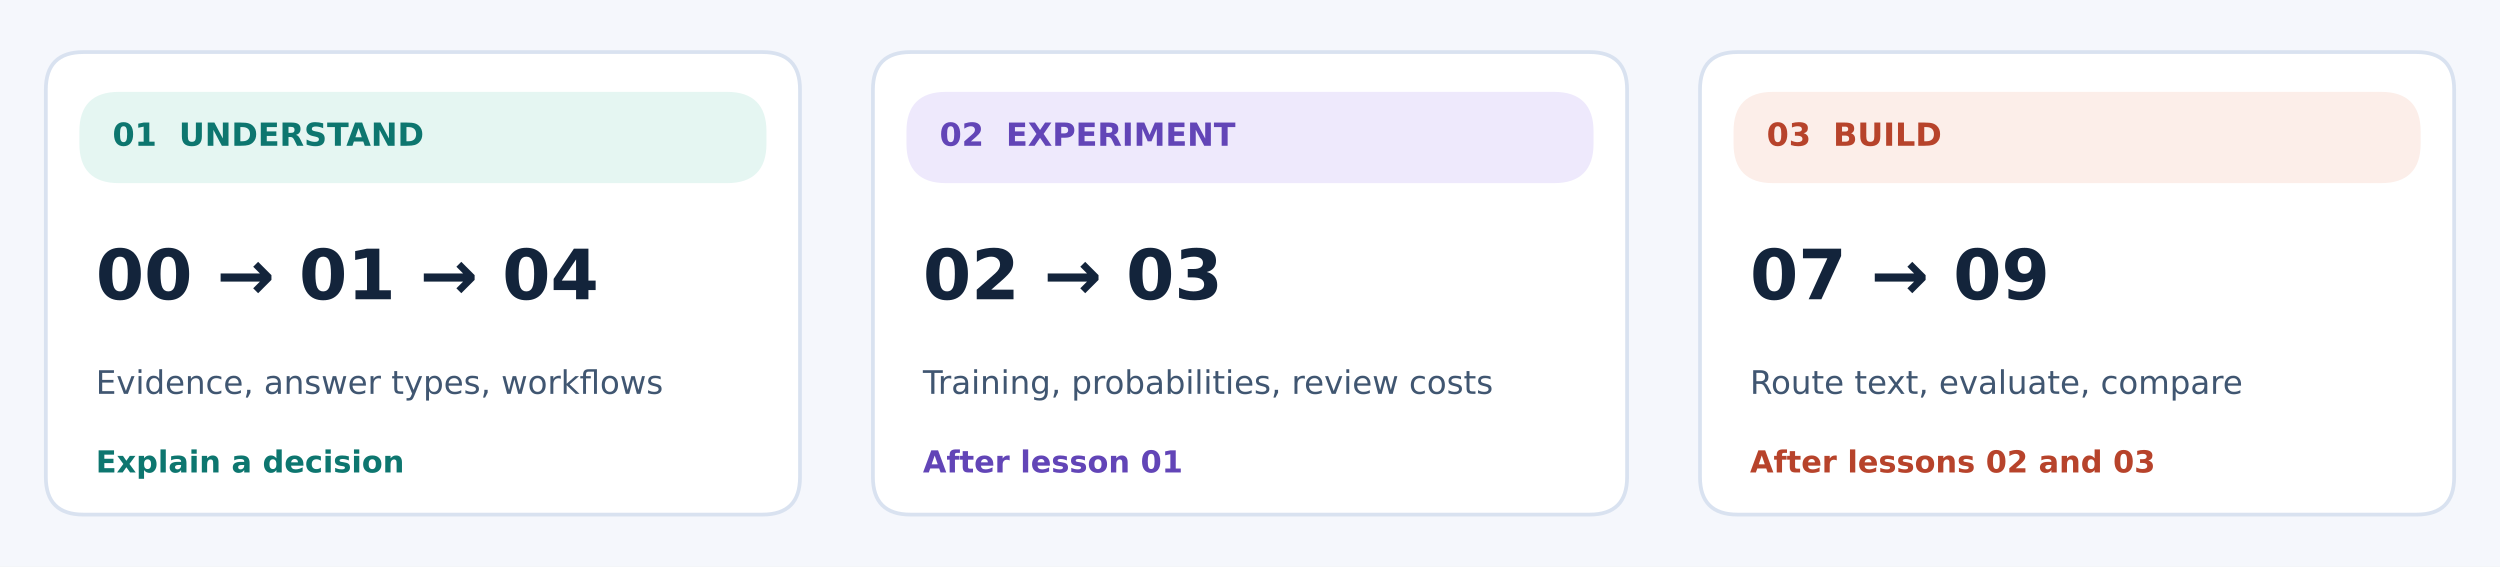
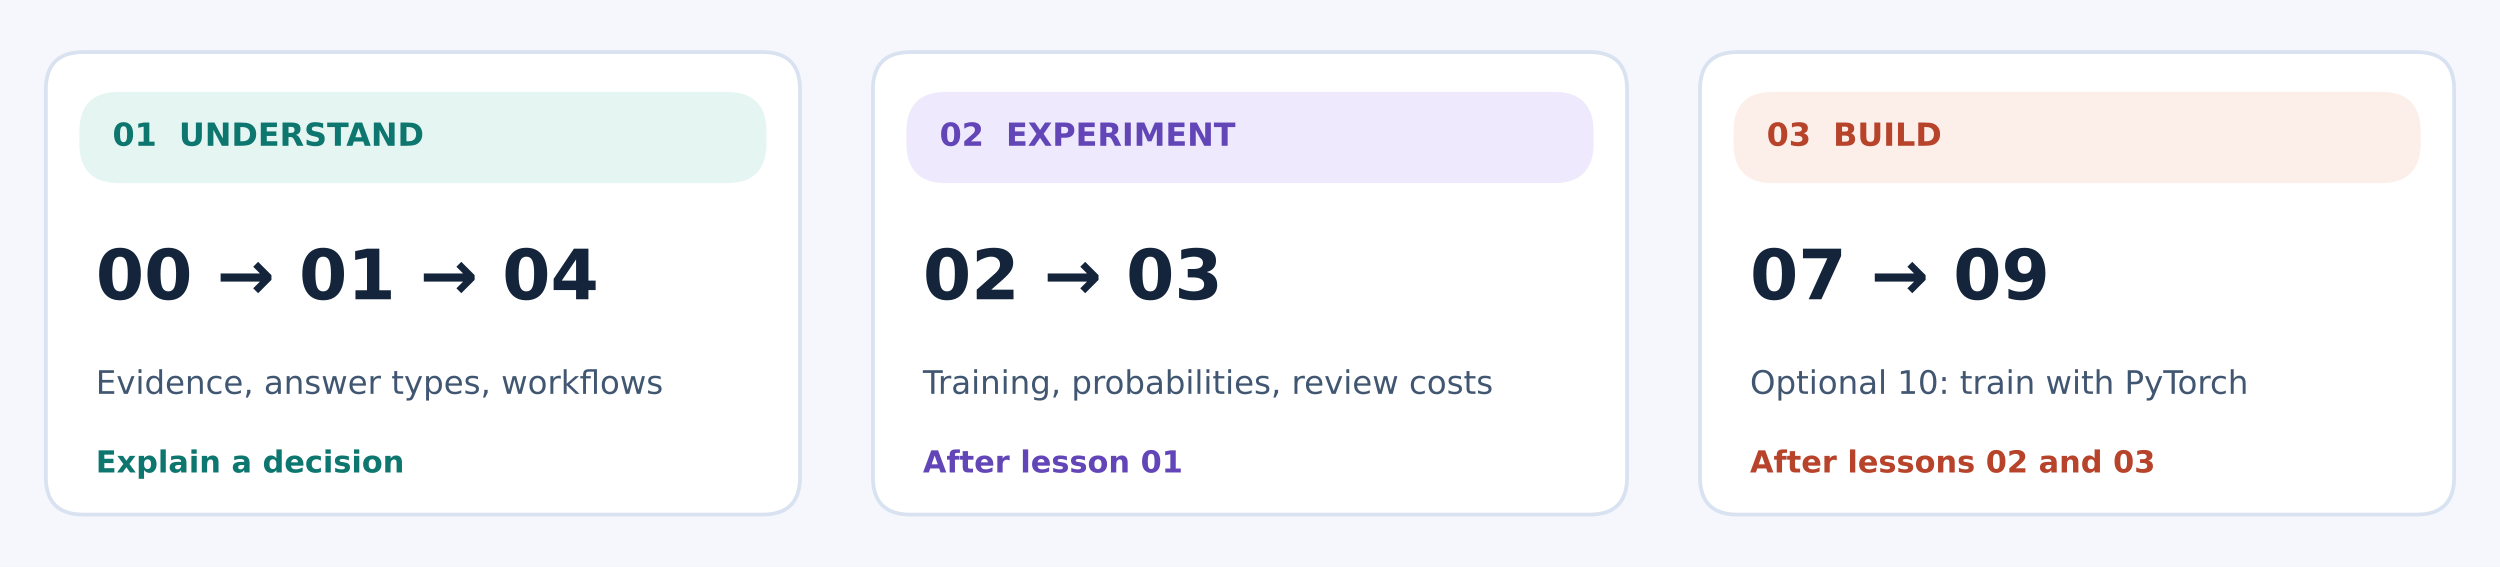
- <svg xmlns="http://www.w3.org/2000/svg" xmlns:xlink="http://www.w3.org/1999/xlink" width="864pt" height="195.84pt" viewBox="0 0 864 195.84" version="1.1">
+ <svg xmlns="http://www.w3.org/2000/svg" xmlns:xlink="http://www.w3.org/1999/xlink" width="864pt" height="195.84pt" viewBox="0 0 864 195.84" version="1.1" role="img" aria-labelledby="learning-path-title learning-path-description">
  <defs>
    <style type="text/css">*{stroke-linejoin: round; stroke-linecap: butt}</style>
  </defs>
  <g id="figure_1">
    <g id="patch_1">
      <path d="M 0 195.84 L 864 195.84 L 864 0 L 0 0 z " style="fill: #f5f7fc" />
    </g>
    <g id="axes_1">
      <g id="patch_2">
        <path d="M 28.8 177.84 L 263.52 177.84 Q 276.48 177.84 276.48 164.88 L 276.48 30.96 Q 276.48 18 263.52 18 L 28.8 18 Q 15.84 18 15.84 30.96 L 15.84 164.88 Q 15.84 177.84 28.8 177.84 z " clip-path="url(#pede7e5154d)" style="fill: #ffffff; stroke: #d9e2f0; stroke-width: 1.3; stroke-linejoin: miter" />
      </g>
      <g id="patch_3">
        <path d="M 41.04 62.64 L 251.28 62.64 Q 264.24 62.64 264.24 49.68 L 264.24 45.36 Q 264.24 32.4 251.28 32.4 L 41.04 32.4 Q 28.08 32.4 28.08 45.36 L 28.08 49.68 Q 28.08 62.64 41.04 62.64 z " clip-path="url(#pede7e5154d)" style="fill: #e5f6f2; stroke: #e5f6f2; stroke-width: 1.3; stroke-linejoin: miter" />
      </g>
      <g id="patch_4">
        <path d="M 314.64 177.84 L 549.36 177.84 Q 562.32 177.84 562.32 164.88 L 562.32 30.96 Q 562.32 18 549.36 18 L 314.64 18 Q 301.68 18 301.68 30.96 L 301.68 164.88 Q 301.68 177.84 314.64 177.84 z " clip-path="url(#pede7e5154d)" style="fill: #ffffff; stroke: #d9e2f0; stroke-width: 1.3; stroke-linejoin: miter" />
      </g>
      <g id="patch_5">
        <path d="M 326.88 62.64 L 537.12 62.64 Q 550.08 62.64 550.08 49.68 L 550.08 45.36 Q 550.08 32.4 537.12 32.4 L 326.88 32.4 Q 313.92 32.4 313.92 45.36 L 313.92 49.68 Q 313.92 62.64 326.88 62.64 z " clip-path="url(#pede7e5154d)" style="fill: #eee9fc; stroke: #eee9fc; stroke-width: 1.3; stroke-linejoin: miter" />
      </g>
      <g id="patch_6">
        <path d="M 600.48 177.84 L 835.2 177.84 Q 848.16 177.84 848.16 164.88 L 848.16 30.96 Q 848.16 18 835.2 18 L 600.48 18 Q 587.52 18 587.52 30.96 L 587.52 164.88 Q 587.52 177.84 600.48 177.84 z " clip-path="url(#pede7e5154d)" style="fill: #ffffff; stroke: #d9e2f0; stroke-width: 1.3; stroke-linejoin: miter" />
      </g>
      <g id="patch_7">
        <path d="M 612.72 62.64 L 822.96 62.64 Q 835.92 62.64 835.92 49.68 L 835.92 45.36 Q 835.92 32.4 822.96 32.4 L 612.72 32.4 Q 599.76 32.4 599.76 45.36 L 599.76 49.68 Q 599.76 62.64 612.72 62.64 z " clip-path="url(#pede7e5154d)" style="fill: #fceee9; stroke: #fceee9; stroke-width: 1.3; stroke-linejoin: miter" />
      </g>
      <g id="text_1">
        <g style="fill: #0d766f" transform="translate(38.88 50.37742) scale(0.11 -0.11)">
          <defs>
            <path id="DejaVuSans-Bold-13" d="M 2944 2338 Q 2944 3213 2780 3570 Q 2616 3928 2228 3928 Q 1841 3928 1675 3570 Q 1509 3213 1509 2338 Q 1509 1453 1675 1090 Q 1841 728 2228 728 Q 2613 728 2778 1090 Q 2944 1453 2944 2338 z M 4147 2328 Q 4147 1169 3647 539 Q 3147 -91 2228 -91 Q 1306 -91 806 539 Q 306 1169 306 2328 Q 306 3491 806 4120 Q 1306 4750 2228 4750 Q 3147 4750 3647 4120 Q 4147 3491 4147 2328 z " transform="scale(0.015625)" />
            <path id="DejaVuSans-Bold-14" d="M 750 831 L 1813 831 L 1813 3847 L 722 3622 L 722 4441 L 1806 4666 L 2950 4666 L 2950 831 L 4013 831 L 4013 0 L 750 0 L 750 831 z " transform="scale(0.015625)" />
            <path id="DejaVuSans-Bold-3" transform="scale(0.015625)" />
            <path id="DejaVuSans-Bold-38" d="M 588 4666 L 1791 4666 L 1791 1869 Q 1791 1291 1980 1042 Q 2169 794 2597 794 Q 3028 794 3217 1042 Q 3406 1291 3406 1869 L 3406 4666 L 4609 4666 L 4609 1869 Q 4609 878 4112 393 Q 3616 -91 2597 -91 Q 1581 -91 1084 393 Q 588 878 588 1869 L 588 4666 z " transform="scale(0.015625)" />
            <path id="DejaVuSans-Bold-31" d="M 588 4666 L 1931 4666 L 3628 1466 L 3628 4666 L 4769 4666 L 4769 0 L 3425 0 L 1728 3200 L 1728 0 L 588 0 L 588 4666 z " transform="scale(0.015625)" />
            <path id="DejaVuSans-Bold-27" d="M 1791 3756 L 1791 909 L 2222 909 Q 2959 909 3348 1275 Q 3738 1641 3738 2338 Q 3738 3031 3350 3393 Q 2963 3756 2222 3756 L 1791 3756 z M 588 4666 L 1856 4666 Q 2919 4666 3439 4514 Q 3959 4363 4331 4000 Q 4659 3684 4818 3271 Q 4978 2859 4978 2338 Q 4978 1809 4818 1395 Q 4659 981 4331 666 Q 3956 303 3431 151 Q 2906 0 1856 0 L 588 0 L 588 4666 z " transform="scale(0.015625)" />
            <path id="DejaVuSans-Bold-28" d="M 588 4666 L 3834 4666 L 3834 3756 L 1791 3756 L 1791 2888 L 3713 2888 L 3713 1978 L 1791 1978 L 1791 909 L 3903 909 L 3903 0 L 588 0 L 588 4666 z " transform="scale(0.015625)" />
            <path id="DejaVuSans-Bold-35" d="M 2297 2597 Q 2675 2597 2839 2737 Q 3003 2878 3003 3200 Q 3003 3519 2839 3656 Q 2675 3794 2297 3794 L 1791 3794 L 1791 2597 L 2297 2597 z M 1791 1766 L 1791 0 L 588 0 L 588 4666 L 2425 4666 Q 3347 4666 3776 4356 Q 4206 4047 4206 3378 Q 4206 2916 3982 2619 Q 3759 2322 3309 2181 Q 3556 2125 3751 1926 Q 3947 1728 4147 1325 L 4800 0 L 3519 0 L 2950 1159 Q 2778 1509 2601 1637 Q 2425 1766 2131 1766 L 1791 1766 z " transform="scale(0.015625)" />
            <path id="DejaVuSans-Bold-36" d="M 3834 4519 L 3834 3531 Q 3450 3703 3084 3790 Q 2719 3878 2394 3878 Q 1963 3878 1756 3759 Q 1550 3641 1550 3391 Q 1550 3203 1689 3098 Q 1828 2994 2194 2919 L 2706 2816 Q 3484 2659 3812 2340 Q 4141 2022 4141 1434 Q 4141 663 3683 286 Q 3225 -91 2284 -91 Q 1841 -91 1394 -6 Q 947 78 500 244 L 500 1259 Q 947 1022 1364 901 Q 1781 781 2169 781 Q 2563 781 2772 912 Q 2981 1044 2981 1288 Q 2981 1506 2839 1625 Q 2697 1744 2272 1838 L 1806 1941 Q 1106 2091 782 2419 Q 459 2747 459 3303 Q 459 4000 909 4375 Q 1359 4750 2203 4750 Q 2588 4750 2994 4692 Q 3400 4634 3834 4519 z " transform="scale(0.015625)" />
            <path id="DejaVuSans-Bold-37" d="M 31 4666 L 4331 4666 L 4331 3756 L 2784 3756 L 2784 0 L 1581 0 L 1581 3756 L 31 3756 L 31 4666 z " transform="scale(0.015625)" />
            <path id="DejaVuSans-Bold-24" d="M 3419 850 L 1538 850 L 1241 0 L 31 0 L 1759 4666 L 3194 4666 L 4922 0 L 3713 0 L 3419 850 z M 1838 1716 L 3116 1716 L 2478 3572 L 1838 1716 z " transform="scale(0.015625)" />
          </defs>
          <use xlink:href="#DejaVuSans-Bold-13" />
          <use xlink:href="#DejaVuSans-Bold-14" transform="translate(69.57812 0)" />
          <use xlink:href="#DejaVuSans-Bold-3" transform="translate(139.1562 0)" />
          <use xlink:href="#DejaVuSans-Bold-3" transform="translate(173.9688 0)" />
          <use xlink:href="#DejaVuSans-Bold-38" transform="translate(208.7812 0)" />
          <use xlink:href="#DejaVuSans-Bold-31" transform="translate(289.9844 0)" />
          <use xlink:href="#DejaVuSans-Bold-27" transform="translate(373.6719 0)" />
          <use xlink:href="#DejaVuSans-Bold-28" transform="translate(456.6875 0)" />
          <use xlink:href="#DejaVuSans-Bold-35" transform="translate(525 0)" />
          <use xlink:href="#DejaVuSans-Bold-36" transform="translate(602 0)" />
          <use xlink:href="#DejaVuSans-Bold-37" transform="translate(674.0156 0)" />
          <use xlink:href="#DejaVuSans-Bold-24" transform="translate(734.4688 0)" />
          <use xlink:href="#DejaVuSans-Bold-31" transform="translate(811.8594 0)" />
          <use xlink:href="#DejaVuSans-Bold-27" transform="translate(895.5469 0)" />
        </g>
      </g>
      <g id="text_2">
        <g style="fill: #13243b" transform="translate(33.12 103.4344) scale(0.24 -0.24)">
          <defs>
            <path id="DejaVuSans-Bold-c1c" d="M 5050 2225 L 5050 1788 L 3822 559 L 3369 1013 L 3988 1631 L 366 1631 L 366 2381 L 3988 2381 L 3369 3000 L 3822 3453 L 5050 2225 z " transform="scale(0.015625)" />
            <path id="DejaVuSans-Bold-17" d="M 2356 3675 L 1038 1722 L 2356 1722 L 2356 3675 z M 2156 4666 L 3494 4666 L 3494 1722 L 4159 1722 L 4159 850 L 3494 850 L 3494 0 L 2356 0 L 2356 850 L 288 850 L 288 1881 L 2156 4666 z " transform="scale(0.015625)" />
          </defs>
          <use xlink:href="#DejaVuSans-Bold-13" />
          <use xlink:href="#DejaVuSans-Bold-13" transform="translate(69.57812 0)" />
          <use xlink:href="#DejaVuSans-Bold-3" transform="translate(139.1562 0)" />
          <use xlink:href="#DejaVuSans-Bold-c1c" transform="translate(173.9688 0)" />
          <use xlink:href="#DejaVuSans-Bold-3" transform="translate(257.7656 0)" />
          <use xlink:href="#DejaVuSans-Bold-13" transform="translate(292.5781 0)" />
          <use xlink:href="#DejaVuSans-Bold-14" transform="translate(362.1562 0)" />
          <use xlink:href="#DejaVuSans-Bold-3" transform="translate(431.7344 0)" />
          <use xlink:href="#DejaVuSans-Bold-c1c" transform="translate(466.5469 0)" />
          <use xlink:href="#DejaVuSans-Bold-3" transform="translate(550.3438 0)" />
          <use xlink:href="#DejaVuSans-Bold-13" transform="translate(585.1562 0)" />
          <use xlink:href="#DejaVuSans-Bold-17" transform="translate(654.7344 0)" />
        </g>
      </g>
      <g id="text_3">
        <g style="fill: #405671" transform="translate(33.12 136.1098) scale(0.112 -0.112)">
          <defs>
            <path id="DejaVuSans-28" d="M 628 4666 L 3578 4666 L 3578 4134 L 1259 4134 L 1259 2753 L 3481 2753 L 3481 2222 L 1259 2222 L 1259 531 L 3634 531 L 3634 0 L 628 0 L 628 4666 z " transform="scale(0.015625)" />
            <path id="DejaVuSans-59" d="M 191 3500 L 800 3500 L 1894 563 L 2988 3500 L 3597 3500 L 2284 0 L 1503 0 L 191 3500 z " transform="scale(0.015625)" />
            <path id="DejaVuSans-4c" d="M 603 3500 L 1178 3500 L 1178 0 L 603 0 L 603 3500 z M 603 4863 L 1178 4863 L 1178 4134 L 603 4134 L 603 4863 z " transform="scale(0.015625)" />
            <path id="DejaVuSans-47" d="M 2906 2969 L 2906 4863 L 3481 4863 L 3481 0 L 2906 0 L 2906 525 Q 2725 213 2448 61 Q 2172 -91 1784 -91 Q 1150 -91 751 415 Q 353 922 353 1747 Q 353 2572 751 3078 Q 1150 3584 1784 3584 Q 2172 3584 2448 3432 Q 2725 3281 2906 2969 z M 947 1747 Q 947 1113 1208 752 Q 1469 391 1925 391 Q 2381 391 2643 752 Q 2906 1113 2906 1747 Q 2906 2381 2643 2742 Q 2381 3103 1925 3103 Q 1469 3103 1208 2742 Q 947 2381 947 1747 z " transform="scale(0.015625)" />
            <path id="DejaVuSans-48" d="M 3597 1894 L 3597 1613 L 953 1613 Q 991 1019 1311 708 Q 1631 397 2203 397 Q 2534 397 2845 478 Q 3156 559 3463 722 L 3463 178 Q 3153 47 2828 -22 Q 2503 -91 2169 -91 Q 1331 -91 842 396 Q 353 884 353 1716 Q 353 2575 817 3079 Q 1281 3584 2069 3584 Q 2775 3584 3186 3129 Q 3597 2675 3597 1894 z M 3022 2063 Q 3016 2534 2758 2815 Q 2500 3097 2075 3097 Q 1594 3097 1305 2825 Q 1016 2553 972 2059 L 3022 2063 z " transform="scale(0.015625)" />
            <path id="DejaVuSans-51" d="M 3513 2113 L 3513 0 L 2938 0 L 2938 2094 Q 2938 2591 2744 2837 Q 2550 3084 2163 3084 Q 1697 3084 1428 2787 Q 1159 2491 1159 1978 L 1159 0 L 581 0 L 581 3500 L 1159 3500 L 1159 2956 Q 1366 3272 1645 3428 Q 1925 3584 2291 3584 Q 2894 3584 3203 3211 Q 3513 2838 3513 2113 z " transform="scale(0.015625)" />
            <path id="DejaVuSans-46" d="M 3122 3366 L 3122 2828 Q 2878 2963 2633 3030 Q 2388 3097 2138 3097 Q 1578 3097 1268 2742 Q 959 2388 959 1747 Q 959 1106 1268 751 Q 1578 397 2138 397 Q 2388 397 2633 464 Q 2878 531 3122 666 L 3122 134 Q 2881 22 2623 -34 Q 2366 -91 2075 -91 Q 1284 -91 818 406 Q 353 903 353 1747 Q 353 2603 823 3093 Q 1294 3584 2113 3584 Q 2378 3584 2631 3529 Q 2884 3475 3122 3366 z " transform="scale(0.015625)" />
            <path id="DejaVuSans-f" d="M 750 794 L 1409 794 L 1409 256 L 897 -744 L 494 -744 L 750 256 L 750 794 z " transform="scale(0.015625)" />
            <path id="DejaVuSans-3" transform="scale(0.015625)" />
            <path id="DejaVuSans-44" d="M 2194 1759 Q 1497 1759 1228 1600 Q 959 1441 959 1056 Q 959 750 1161 570 Q 1363 391 1709 391 Q 2188 391 2477 730 Q 2766 1069 2766 1631 L 2766 1759 L 2194 1759 z M 3341 1997 L 3341 0 L 2766 0 L 2766 531 Q 2569 213 2275 61 Q 1981 -91 1556 -91 Q 1019 -91 701 211 Q 384 513 384 1019 Q 384 1609 779 1909 Q 1175 2209 1959 2209 L 2766 2209 L 2766 2266 Q 2766 2663 2505 2880 Q 2244 3097 1772 3097 Q 1472 3097 1187 3025 Q 903 2953 641 2809 L 641 3341 Q 956 3463 1253 3523 Q 1550 3584 1831 3584 Q 2591 3584 2966 3190 Q 3341 2797 3341 1997 z " transform="scale(0.015625)" />
            <path id="DejaVuSans-56" d="M 2834 3397 L 2834 2853 Q 2591 2978 2328 3040 Q 2066 3103 1784 3103 Q 1356 3103 1142 2972 Q 928 2841 928 2578 Q 928 2378 1081 2264 Q 1234 2150 1697 2047 L 1894 2003 Q 2506 1872 2764 1633 Q 3022 1394 3022 966 Q 3022 478 2636 193 Q 2250 -91 1575 -91 Q 1294 -91 989 -36 Q 684 19 347 128 L 347 722 Q 666 556 975 473 Q 1284 391 1588 391 Q 1994 391 2212 530 Q 2431 669 2431 922 Q 2431 1156 2273 1281 Q 2116 1406 1581 1522 L 1381 1569 Q 847 1681 609 1914 Q 372 2147 372 2553 Q 372 3047 722 3315 Q 1072 3584 1716 3584 Q 2034 3584 2315 3537 Q 2597 3491 2834 3397 z " transform="scale(0.015625)" />
            <path id="DejaVuSans-5a" d="M 269 3500 L 844 3500 L 1563 769 L 2278 3500 L 2956 3500 L 3675 769 L 4391 3500 L 4966 3500 L 4050 0 L 3372 0 L 2619 2869 L 1863 0 L 1184 0 L 269 3500 z " transform="scale(0.015625)" />
            <path id="DejaVuSans-55" d="M 2631 2963 Q 2534 3019 2420 3045 Q 2306 3072 2169 3072 Q 1681 3072 1420 2755 Q 1159 2438 1159 1844 L 1159 0 L 581 0 L 581 3500 L 1159 3500 L 1159 2956 Q 1341 3275 1631 3429 Q 1922 3584 2338 3584 Q 2397 3584 2469 3576 Q 2541 3569 2628 3553 L 2631 2963 z " transform="scale(0.015625)" />
            <path id="DejaVuSans-57" d="M 1172 4494 L 1172 3500 L 2356 3500 L 2356 3053 L 1172 3053 L 1172 1153 Q 1172 725 1289 603 Q 1406 481 1766 481 L 2356 481 L 2356 0 L 1766 0 Q 1100 0 847 248 Q 594 497 594 1153 L 594 3053 L 172 3053 L 172 3500 L 594 3500 L 594 4494 L 1172 4494 z " transform="scale(0.015625)" />
            <path id="DejaVuSans-5c" d="M 2059 -325 Q 1816 -950 1584 -1140 Q 1353 -1331 966 -1331 L 506 -1331 L 506 -850 L 844 -850 Q 1081 -850 1212 -737 Q 1344 -625 1503 -206 L 1606 56 L 191 3500 L 800 3500 L 1894 763 L 2988 3500 L 3597 3500 L 2059 -325 z " transform="scale(0.015625)" />
            <path id="DejaVuSans-53" d="M 1159 525 L 1159 -1331 L 581 -1331 L 581 3500 L 1159 3500 L 1159 2969 Q 1341 3281 1617 3432 Q 1894 3584 2278 3584 Q 2916 3584 3314 3078 Q 3713 2572 3713 1747 Q 3713 922 3314 415 Q 2916 -91 2278 -91 Q 1894 -91 1617 61 Q 1341 213 1159 525 z M 3116 1747 Q 3116 2381 2855 2742 Q 2594 3103 2138 3103 Q 1681 3103 1420 2742 Q 1159 2381 1159 1747 Q 1159 1113 1420 752 Q 1681 391 2138 391 Q 2594 391 2855 752 Q 3116 1113 3116 1747 z " transform="scale(0.015625)" />
            <path id="DejaVuSans-52" d="M 1959 3097 Q 1497 3097 1228 2736 Q 959 2375 959 1747 Q 959 1119 1226 758 Q 1494 397 1959 397 Q 2419 397 2687 759 Q 2956 1122 2956 1747 Q 2956 2369 2687 2733 Q 2419 3097 1959 3097 z M 1959 3584 Q 2709 3584 3137 3096 Q 3566 2609 3566 1747 Q 3566 888 3137 398 Q 2709 -91 1959 -91 Q 1206 -91 779 398 Q 353 888 353 1747 Q 353 2609 779 3096 Q 1206 3584 1959 3584 z " transform="scale(0.015625)" />
            <path id="DejaVuSans-4e" d="M 581 4863 L 1159 4863 L 1159 1991 L 2875 3500 L 3609 3500 L 1753 1863 L 3688 0 L 2938 0 L 1159 1709 L 1159 0 L 581 0 L 581 4863 z " transform="scale(0.015625)" />
            <path id="DejaVuSans-13b0" d="M 1831 4863 L 3431 4863 L 3431 0 L 2853 0 L 2853 4384 L 1825 4384 Q 1516 4384 1395 4259 Q 1275 4134 1275 3809 L 1275 3500 L 2222 3500 L 2222 3053 L 1275 3053 L 1275 0 L 697 0 L 697 3053 L 147 3053 L 147 3500 L 697 3500 L 697 3744 Q 697 4328 969 4595 Q 1241 4863 1831 4863 z " transform="scale(0.015625)" />
          </defs>
          <use xlink:href="#DejaVuSans-28" />
          <use xlink:href="#DejaVuSans-59" transform="translate(63.1875 0)" />
          <use xlink:href="#DejaVuSans-4c" transform="translate(122.375 0)" />
          <use xlink:href="#DejaVuSans-47" transform="translate(150.1562 0)" />
          <use xlink:href="#DejaVuSans-48" transform="translate(213.6406 0)" />
          <use xlink:href="#DejaVuSans-51" transform="translate(275.1719 0)" />
          <use xlink:href="#DejaVuSans-46" transform="translate(338.5469 0)" />
          <use xlink:href="#DejaVuSans-48" transform="translate(393.5312 0)" />
          <use xlink:href="#DejaVuSans-f" transform="translate(455.0625 0)" />
          <use xlink:href="#DejaVuSans-3" transform="translate(486.8438 0)" />
          <use xlink:href="#DejaVuSans-44" transform="translate(518.625 0)" />
          <use xlink:href="#DejaVuSans-51" transform="translate(579.9062 0)" />
          <use xlink:href="#DejaVuSans-56" transform="translate(643.2812 0)" />
          <use xlink:href="#DejaVuSans-5a" transform="translate(695.375 0)" />
          <use xlink:href="#DejaVuSans-48" transform="translate(777.1562 0)" />
          <use xlink:href="#DejaVuSans-55" transform="translate(838.6875 0)" />
          <use xlink:href="#DejaVuSans-3" transform="translate(879.7969 0)" />
          <use xlink:href="#DejaVuSans-57" transform="translate(911.5781 0)" />
          <use xlink:href="#DejaVuSans-5c" transform="translate(950.7812 0)" />
          <use xlink:href="#DejaVuSans-53" transform="translate(1009.969 0)" />
          <use xlink:href="#DejaVuSans-48" transform="translate(1073.453 0)" />
          <use xlink:href="#DejaVuSans-56" transform="translate(1134.984 0)" />
          <use xlink:href="#DejaVuSans-f" transform="translate(1187.078 0)" />
          <use xlink:href="#DejaVuSans-3" transform="translate(1218.859 0)" />
          <use xlink:href="#DejaVuSans-5a" transform="translate(1250.641 0)" />
          <use xlink:href="#DejaVuSans-52" transform="translate(1332.422 0)" />
          <use xlink:href="#DejaVuSans-55" transform="translate(1393.609 0)" />
          <use xlink:href="#DejaVuSans-4e" transform="translate(1434.719 0)" />
          <use xlink:href="#DejaVuSans-13b0" transform="translate(1492.625 0)" />
          <use xlink:href="#DejaVuSans-52" transform="translate(1555.609 0)" />
          <use xlink:href="#DejaVuSans-5a" transform="translate(1616.797 0)" />
          <use xlink:href="#DejaVuSans-56" transform="translate(1698.578 0)" />
        </g>
      </g>
      <g id="text_4">
        <g style="fill: #0d766f" transform="translate(33.12 163.2879) scale(0.105 -0.105)">
          <defs>
            <path id="DejaVuSans-Bold-5b" d="M 1422 1791 L 159 3500 L 1344 3500 L 2059 2463 L 2784 3500 L 3969 3500 L 2706 1797 L 4031 0 L 2847 0 L 2059 1106 L 1281 0 L 97 0 L 1422 1791 z " transform="scale(0.015625)" />
            <path id="DejaVuSans-Bold-53" d="M 1656 506 L 1656 -1331 L 538 -1331 L 538 3500 L 1656 3500 L 1656 2988 Q 1888 3294 2169 3439 Q 2450 3584 2816 3584 Q 3463 3584 3878 3070 Q 4294 2556 4294 1747 Q 4294 938 3878 423 Q 3463 -91 2816 -91 Q 2450 -91 2169 54 Q 1888 200 1656 506 z M 2400 2772 Q 2041 2772 1848 2508 Q 1656 2244 1656 1747 Q 1656 1250 1848 986 Q 2041 722 2400 722 Q 2759 722 2948 984 Q 3138 1247 3138 1747 Q 3138 2247 2948 2509 Q 2759 2772 2400 2772 z " transform="scale(0.015625)" />
            <path id="DejaVuSans-Bold-4f" d="M 538 4863 L 1656 4863 L 1656 0 L 538 0 L 538 4863 z " transform="scale(0.015625)" />
            <path id="DejaVuSans-Bold-44" d="M 2106 1575 Q 1756 1575 1579 1456 Q 1403 1338 1403 1106 Q 1403 894 1545 773 Q 1688 653 1941 653 Q 2256 653 2472 879 Q 2688 1106 2688 1447 L 2688 1575 L 2106 1575 z M 3816 1997 L 3816 0 L 2688 0 L 2688 519 Q 2463 200 2181 54 Q 1900 -91 1497 -91 Q 953 -91 614 226 Q 275 544 275 1050 Q 275 1666 698 1953 Q 1122 2241 2028 2241 L 2688 2241 L 2688 2328 Q 2688 2594 2478 2717 Q 2269 2841 1825 2841 Q 1466 2841 1156 2769 Q 847 2697 581 2553 L 581 3406 Q 941 3494 1303 3539 Q 1666 3584 2028 3584 Q 2975 3584 3395 3211 Q 3816 2838 3816 1997 z " transform="scale(0.015625)" />
            <path id="DejaVuSans-Bold-4c" d="M 538 3500 L 1656 3500 L 1656 0 L 538 0 L 538 3500 z M 538 4863 L 1656 4863 L 1656 3950 L 538 3950 L 538 4863 z " transform="scale(0.015625)" />
            <path id="DejaVuSans-Bold-51" d="M 4056 2131 L 4056 0 L 2931 0 L 2931 347 L 2931 1631 Q 2931 2084 2911 2256 Q 2891 2428 2841 2509 Q 2775 2619 2662 2680 Q 2550 2741 2406 2741 Q 2056 2741 1856 2470 Q 1656 2200 1656 1722 L 1656 0 L 538 0 L 538 3500 L 1656 3500 L 1656 2988 Q 1909 3294 2193 3439 Q 2478 3584 2822 3584 Q 3428 3584 3742 3212 Q 4056 2841 4056 2131 z " transform="scale(0.015625)" />
            <path id="DejaVuSans-Bold-47" d="M 2919 2988 L 2919 4863 L 4044 4863 L 4044 0 L 2919 0 L 2919 506 Q 2688 197 2409 53 Q 2131 -91 1766 -91 Q 1119 -91 703 423 Q 288 938 288 1747 Q 288 2556 703 3070 Q 1119 3584 1766 3584 Q 2128 3584 2408 3439 Q 2688 3294 2919 2988 z M 2181 722 Q 2541 722 2730 984 Q 2919 1247 2919 1747 Q 2919 2247 2730 2509 Q 2541 2772 2181 2772 Q 1825 2772 1636 2509 Q 1447 2247 1447 1747 Q 1447 1247 1636 984 Q 1825 722 2181 722 z " transform="scale(0.015625)" />
            <path id="DejaVuSans-Bold-48" d="M 4031 1759 L 4031 1441 L 1416 1441 Q 1456 1047 1700 850 Q 1944 653 2381 653 Q 2734 653 3104 758 Q 3475 863 3866 1075 L 3866 213 Q 3469 63 3072 -14 Q 2675 -91 2278 -91 Q 1328 -91 801 392 Q 275 875 275 1747 Q 275 2603 792 3093 Q 1309 3584 2216 3584 Q 3041 3584 3536 3087 Q 4031 2591 4031 1759 z M 2881 2131 Q 2881 2450 2695 2645 Q 2509 2841 2209 2841 Q 1884 2841 1681 2658 Q 1478 2475 1428 2131 L 2881 2131 z " transform="scale(0.015625)" />
            <path id="DejaVuSans-Bold-46" d="M 3366 3391 L 3366 2478 Q 3138 2634 2908 2709 Q 2678 2784 2431 2784 Q 1963 2784 1702 2511 Q 1441 2238 1441 1747 Q 1441 1256 1702 982 Q 1963 709 2431 709 Q 2694 709 2930 787 Q 3166 866 3366 1019 L 3366 103 Q 3103 6 2833 -42 Q 2563 -91 2291 -91 Q 1344 -91 809 395 Q 275 881 275 1747 Q 275 2613 809 3098 Q 1344 3584 2291 3584 Q 2566 3584 2833 3536 Q 3100 3488 3366 3391 z " transform="scale(0.015625)" />
            <path id="DejaVuSans-Bold-56" d="M 3272 3391 L 3272 2541 Q 2913 2691 2578 2766 Q 2244 2841 1947 2841 Q 1628 2841 1473 2761 Q 1319 2681 1319 2516 Q 1319 2381 1436 2309 Q 1553 2238 1856 2203 L 2053 2175 Q 2913 2066 3209 1816 Q 3506 1566 3506 1031 Q 3506 472 3093 190 Q 2681 -91 1863 -91 Q 1516 -91 1145 -36 Q 775 19 384 128 L 384 978 Q 719 816 1070 734 Q 1422 653 1784 653 Q 2113 653 2278 743 Q 2444 834 2444 1013 Q 2444 1163 2330 1236 Q 2216 1309 1875 1350 L 1678 1375 Q 931 1469 631 1722 Q 331 1975 331 2491 Q 331 3047 712 3315 Q 1094 3584 1881 3584 Q 2191 3584 2531 3537 Q 2872 3491 3272 3391 z " transform="scale(0.015625)" />
            <path id="DejaVuSans-Bold-52" d="M 2203 2784 Q 1831 2784 1636 2517 Q 1441 2250 1441 1747 Q 1441 1244 1636 976 Q 1831 709 2203 709 Q 2569 709 2762 976 Q 2956 1244 2956 1747 Q 2956 2250 2762 2517 Q 2569 2784 2203 2784 z M 2203 3584 Q 3106 3584 3614 3096 Q 4122 2609 4122 1747 Q 4122 884 3614 396 Q 3106 -91 2203 -91 Q 1297 -91 786 396 Q 275 884 275 1747 Q 275 2609 786 3096 Q 1297 3584 2203 3584 z " transform="scale(0.015625)" />
          </defs>
          <use xlink:href="#DejaVuSans-Bold-28" />
          <use xlink:href="#DejaVuSans-Bold-5b" transform="translate(68.3125 0)" />
          <use xlink:href="#DejaVuSans-Bold-53" transform="translate(132.8125 0)" />
          <use xlink:href="#DejaVuSans-Bold-4f" transform="translate(204.3906 0)" />
          <use xlink:href="#DejaVuSans-Bold-44" transform="translate(238.6719 0)" />
          <use xlink:href="#DejaVuSans-Bold-4c" transform="translate(306.1562 0)" />
          <use xlink:href="#DejaVuSans-Bold-51" transform="translate(340.4375 0)" />
          <use xlink:href="#DejaVuSans-Bold-3" transform="translate(411.625 0)" />
          <use xlink:href="#DejaVuSans-Bold-44" transform="translate(446.4375 0)" />
          <use xlink:href="#DejaVuSans-Bold-3" transform="translate(513.9219 0)" />
          <use xlink:href="#DejaVuSans-Bold-47" transform="translate(548.7344 0)" />
          <use xlink:href="#DejaVuSans-Bold-48" transform="translate(620.3125 0)" />
          <use xlink:href="#DejaVuSans-Bold-46" transform="translate(688.1406 0)" />
          <use xlink:href="#DejaVuSans-Bold-4c" transform="translate(747.4219 0)" />
          <use xlink:href="#DejaVuSans-Bold-56" transform="translate(781.7031 0)" />
          <use xlink:href="#DejaVuSans-Bold-4c" transform="translate(841.2188 0)" />
          <use xlink:href="#DejaVuSans-Bold-52" transform="translate(875.5 0)" />
          <use xlink:href="#DejaVuSans-Bold-51" transform="translate(944.2031 0)" />
        </g>
      </g>
      <g id="text_5">
        <g style="fill: #6245b7" transform="translate(324.72 50.37742) scale(0.11 -0.11)">
          <defs>
            <path id="DejaVuSans-Bold-15" d="M 1844 884 L 3897 884 L 3897 0 L 506 0 L 506 884 L 2209 2388 Q 2438 2594 2547 2791 Q 2656 2988 2656 3200 Q 2656 3528 2436 3728 Q 2216 3928 1850 3928 Q 1569 3928 1234 3808 Q 900 3688 519 3450 L 519 4475 Q 925 4609 1322 4679 Q 1719 4750 2100 4750 Q 2938 4750 3402 4381 Q 3866 4013 3866 3353 Q 3866 2972 3669 2642 Q 3472 2313 2841 1759 L 1844 884 z " transform="scale(0.015625)" />
            <path id="DejaVuSans-Bold-3b" d="M 3188 2381 L 4806 0 L 3553 0 L 2463 1594 L 1381 0 L 122 0 L 1741 2381 L 184 4666 L 1441 4666 L 2463 3163 L 3481 4666 L 4744 4666 L 3188 2381 z " transform="scale(0.015625)" />
            <path id="DejaVuSans-Bold-33" d="M 588 4666 L 2584 4666 Q 3475 4666 3951 4270 Q 4428 3875 4428 3144 Q 4428 2409 3951 2014 Q 3475 1619 2584 1619 L 1791 1619 L 1791 0 L 588 0 L 588 4666 z M 1791 3794 L 1791 2491 L 2456 2491 Q 2806 2491 2997 2661 Q 3188 2831 3188 3144 Q 3188 3456 2997 3625 Q 2806 3794 2456 3794 L 1791 3794 z " transform="scale(0.015625)" />
            <path id="DejaVuSans-Bold-2c" d="M 588 4666 L 1791 4666 L 1791 0 L 588 0 L 588 4666 z " transform="scale(0.015625)" />
            <path id="DejaVuSans-Bold-30" d="M 588 4666 L 2119 4666 L 3181 2169 L 4250 4666 L 5778 4666 L 5778 0 L 4641 0 L 4641 3413 L 3566 897 L 2803 897 L 1728 3413 L 1728 0 L 588 0 L 588 4666 z " transform="scale(0.015625)" />
          </defs>
          <use xlink:href="#DejaVuSans-Bold-13" />
          <use xlink:href="#DejaVuSans-Bold-15" transform="translate(69.57812 0)" />
          <use xlink:href="#DejaVuSans-Bold-3" transform="translate(139.1562 0)" />
          <use xlink:href="#DejaVuSans-Bold-3" transform="translate(173.9688 0)" />
          <use xlink:href="#DejaVuSans-Bold-28" transform="translate(208.7812 0)" />
          <use xlink:href="#DejaVuSans-Bold-3b" transform="translate(277.0938 0)" />
          <use xlink:href="#DejaVuSans-Bold-33" transform="translate(354.1875 0)" />
          <use xlink:href="#DejaVuSans-Bold-28" transform="translate(427.4844 0)" />
          <use xlink:href="#DejaVuSans-Bold-35" transform="translate(495.7969 0)" />
          <use xlink:href="#DejaVuSans-Bold-2c" transform="translate(572.7969 0)" />
          <use xlink:href="#DejaVuSans-Bold-30" transform="translate(610 0)" />
          <use xlink:href="#DejaVuSans-Bold-28" transform="translate(709.5156 0)" />
          <use xlink:href="#DejaVuSans-Bold-31" transform="translate(777.8281 0)" />
          <use xlink:href="#DejaVuSans-Bold-37" transform="translate(861.5156 0)" />
        </g>
      </g>
      <g id="text_6">
        <g style="fill: #13243b" transform="translate(318.96 103.4344) scale(0.24 -0.24)">
          <defs>
            <path id="DejaVuSans-Bold-16" d="M 2981 2516 Q 3453 2394 3698 2092 Q 3944 1791 3944 1325 Q 3944 631 3412 270 Q 2881 -91 1863 -91 Q 1503 -91 1142 -33 Q 781 25 428 141 L 428 1069 Q 766 900 1098 814 Q 1431 728 1753 728 Q 2231 728 2486 893 Q 2741 1059 2741 1369 Q 2741 1688 2480 1852 Q 2219 2016 1709 2016 L 1228 2016 L 1228 2791 L 1734 2791 Q 2188 2791 2409 2933 Q 2631 3075 2631 3366 Q 2631 3634 2415 3781 Q 2200 3928 1806 3928 Q 1516 3928 1219 3862 Q 922 3797 628 3669 L 628 4550 Q 984 4650 1334 4700 Q 1684 4750 2022 4750 Q 2931 4750 3382 4451 Q 3834 4153 3834 3553 Q 3834 3144 3618 2883 Q 3403 2622 2981 2516 z " transform="scale(0.015625)" />
          </defs>
          <use xlink:href="#DejaVuSans-Bold-13" />
          <use xlink:href="#DejaVuSans-Bold-15" transform="translate(69.57812 0)" />
          <use xlink:href="#DejaVuSans-Bold-3" transform="translate(139.1562 0)" />
          <use xlink:href="#DejaVuSans-Bold-c1c" transform="translate(173.9688 0)" />
          <use xlink:href="#DejaVuSans-Bold-3" transform="translate(257.7656 0)" />
          <use xlink:href="#DejaVuSans-Bold-13" transform="translate(292.5781 0)" />
          <use xlink:href="#DejaVuSans-Bold-16" transform="translate(362.1562 0)" />
        </g>
      </g>
      <g id="text_7">
        <g style="fill: #405671" transform="translate(318.96 136.1098) scale(0.112 -0.112)">
          <defs>
            <path id="DejaVuSans-37" d="M -19 4666 L 3928 4666 L 3928 4134 L 2272 4134 L 2272 0 L 1638 0 L 1638 4134 L -19 4134 L -19 4666 z " transform="scale(0.015625)" />
            <path id="DejaVuSans-4a" d="M 2906 1791 Q 2906 2416 2648 2759 Q 2391 3103 1925 3103 Q 1463 3103 1205 2759 Q 947 2416 947 1791 Q 947 1169 1205 825 Q 1463 481 1925 481 Q 2391 481 2648 825 Q 2906 1169 2906 1791 z M 3481 434 Q 3481 -459 3084 -895 Q 2688 -1331 1869 -1331 Q 1566 -1331 1297 -1286 Q 1028 -1241 775 -1147 L 775 -588 Q 1028 -725 1275 -790 Q 1522 -856 1778 -856 Q 2344 -856 2625 -561 Q 2906 -266 2906 331 L 2906 616 Q 2728 306 2450 153 Q 2172 0 1784 0 Q 1141 0 747 490 Q 353 981 353 1791 Q 353 2603 747 3093 Q 1141 3584 1784 3584 Q 2172 3584 2450 3431 Q 2728 3278 2906 2969 L 2906 3500 L 3481 3500 L 3481 434 z " transform="scale(0.015625)" />
            <path id="DejaVuSans-45" d="M 3116 1747 Q 3116 2381 2855 2742 Q 2594 3103 2138 3103 Q 1681 3103 1420 2742 Q 1159 2381 1159 1747 Q 1159 1113 1420 752 Q 1681 391 2138 391 Q 2594 391 2855 752 Q 3116 1113 3116 1747 z M 1159 2969 Q 1341 3281 1617 3432 Q 1894 3584 2278 3584 Q 2916 3584 3314 3078 Q 3713 2572 3713 1747 Q 3713 922 3314 415 Q 2916 -91 2278 -91 Q 1894 -91 1617 61 Q 1341 213 1159 525 L 1159 0 L 581 0 L 581 4863 L 1159 4863 L 1159 2969 z " transform="scale(0.015625)" />
            <path id="DejaVuSans-4f" d="M 603 4863 L 1178 4863 L 1178 0 L 603 0 L 603 4863 z " transform="scale(0.015625)" />
          </defs>
          <use xlink:href="#DejaVuSans-37" />
          <use xlink:href="#DejaVuSans-55" transform="translate(46.375 0)" />
          <use xlink:href="#DejaVuSans-44" transform="translate(87.48438 0)" />
          <use xlink:href="#DejaVuSans-4c" transform="translate(148.7656 0)" />
          <use xlink:href="#DejaVuSans-51" transform="translate(176.5469 0)" />
          <use xlink:href="#DejaVuSans-4c" transform="translate(239.9219 0)" />
          <use xlink:href="#DejaVuSans-51" transform="translate(267.7031 0)" />
          <use xlink:href="#DejaVuSans-4a" transform="translate(331.0781 0)" />
          <use xlink:href="#DejaVuSans-f" transform="translate(394.5625 0)" />
          <use xlink:href="#DejaVuSans-3" transform="translate(426.3438 0)" />
          <use xlink:href="#DejaVuSans-53" transform="translate(458.125 0)" />
          <use xlink:href="#DejaVuSans-55" transform="translate(521.6094 0)" />
          <use xlink:href="#DejaVuSans-52" transform="translate(560.5156 0)" />
          <use xlink:href="#DejaVuSans-45" transform="translate(621.7031 0)" />
          <use xlink:href="#DejaVuSans-44" transform="translate(685.1875 0)" />
          <use xlink:href="#DejaVuSans-45" transform="translate(746.4688 0)" />
          <use xlink:href="#DejaVuSans-4c" transform="translate(809.9531 0)" />
          <use xlink:href="#DejaVuSans-4f" transform="translate(837.7344 0)" />
          <use xlink:href="#DejaVuSans-4c" transform="translate(865.5156 0)" />
          <use xlink:href="#DejaVuSans-57" transform="translate(893.2969 0)" />
          <use xlink:href="#DejaVuSans-4c" transform="translate(932.5 0)" />
          <use xlink:href="#DejaVuSans-48" transform="translate(960.2812 0)" />
          <use xlink:href="#DejaVuSans-56" transform="translate(1021.812 0)" />
          <use xlink:href="#DejaVuSans-f" transform="translate(1073.906 0)" />
          <use xlink:href="#DejaVuSans-3" transform="translate(1105.688 0)" />
          <use xlink:href="#DejaVuSans-55" transform="translate(1137.469 0)" />
          <use xlink:href="#DejaVuSans-48" transform="translate(1176.375 0)" />
          <use xlink:href="#DejaVuSans-59" transform="translate(1237.906 0)" />
          <use xlink:href="#DejaVuSans-4c" transform="translate(1297.094 0)" />
          <use xlink:href="#DejaVuSans-48" transform="translate(1324.875 0)" />
          <use xlink:href="#DejaVuSans-5a" transform="translate(1386.406 0)" />
          <use xlink:href="#DejaVuSans-3" transform="translate(1468.188 0)" />
          <use xlink:href="#DejaVuSans-46" transform="translate(1499.969 0)" />
          <use xlink:href="#DejaVuSans-52" transform="translate(1554.953 0)" />
          <use xlink:href="#DejaVuSans-56" transform="translate(1616.141 0)" />
          <use xlink:href="#DejaVuSans-57" transform="translate(1668.234 0)" />
          <use xlink:href="#DejaVuSans-56" transform="translate(1707.438 0)" />
        </g>
      </g>
      <g id="text_8">
        <g style="fill: #6245b7" transform="translate(318.96 163.2879) scale(0.105 -0.105)">
          <defs>
            <path id="DejaVuSans-Bold-49" d="M 2841 4863 L 2841 4128 L 2222 4128 Q 1984 4128 1890 4042 Q 1797 3956 1797 3744 L 1797 3500 L 2753 3500 L 2753 2700 L 1797 2700 L 1797 0 L 678 0 L 678 2700 L 122 2700 L 122 3500 L 678 3500 L 678 3744 Q 678 4316 997 4589 Q 1316 4863 1984 4863 L 2841 4863 z " transform="scale(0.015625)" />
            <path id="DejaVuSans-Bold-57" d="M 1759 4494 L 1759 3500 L 2913 3500 L 2913 2700 L 1759 2700 L 1759 1216 Q 1759 972 1856 886 Q 1953 800 2241 800 L 2816 800 L 2816 0 L 1856 0 Q 1194 0 917 276 Q 641 553 641 1216 L 641 2700 L 84 2700 L 84 3500 L 641 3500 L 641 4494 L 1759 4494 z " transform="scale(0.015625)" />
            <path id="DejaVuSans-Bold-55" d="M 3138 2547 Q 2991 2616 2845 2648 Q 2700 2681 2553 2681 Q 2122 2681 1889 2404 Q 1656 2128 1656 1613 L 1656 0 L 538 0 L 538 3500 L 1656 3500 L 1656 2925 Q 1872 3269 2151 3426 Q 2431 3584 2822 3584 Q 2878 3584 2943 3579 Q 3009 3575 3134 3559 L 3138 2547 z " transform="scale(0.015625)" />
          </defs>
          <use xlink:href="#DejaVuSans-Bold-24" />
          <use xlink:href="#DejaVuSans-Bold-49" transform="translate(77.39062 0)" />
          <use xlink:href="#DejaVuSans-Bold-57" transform="translate(120.8906 0)" />
          <use xlink:href="#DejaVuSans-Bold-48" transform="translate(168.6875 0)" />
          <use xlink:href="#DejaVuSans-Bold-55" transform="translate(236.5156 0)" />
          <use xlink:href="#DejaVuSans-Bold-3" transform="translate(285.8281 0)" />
          <use xlink:href="#DejaVuSans-Bold-4f" transform="translate(320.6406 0)" />
          <use xlink:href="#DejaVuSans-Bold-48" transform="translate(354.9219 0)" />
          <use xlink:href="#DejaVuSans-Bold-56" transform="translate(422.75 0)" />
          <use xlink:href="#DejaVuSans-Bold-56" transform="translate(482.2656 0)" />
          <use xlink:href="#DejaVuSans-Bold-52" transform="translate(541.7812 0)" />
          <use xlink:href="#DejaVuSans-Bold-51" transform="translate(610.4844 0)" />
          <use xlink:href="#DejaVuSans-Bold-3" transform="translate(681.6719 0)" />
          <use xlink:href="#DejaVuSans-Bold-13" transform="translate(716.4844 0)" />
          <use xlink:href="#DejaVuSans-Bold-14" transform="translate(786.0625 0)" />
        </g>
      </g>
      <g id="text_9">
        <g style="fill: #b7432b" transform="translate(610.56 50.37742) scale(0.11 -0.11)">
          <defs>
            <path id="DejaVuSans-Bold-25" d="M 2456 2859 Q 2741 2859 2887 2984 Q 3034 3109 3034 3353 Q 3034 3594 2887 3720 Q 2741 3847 2456 3847 L 1791 3847 L 1791 2859 L 2456 2859 z M 2497 819 Q 2859 819 3042 972 Q 3225 1125 3225 1434 Q 3225 1738 3044 1889 Q 2863 2041 2497 2041 L 1791 2041 L 1791 819 L 2497 819 z M 3616 2497 Q 4003 2384 4215 2081 Q 4428 1778 4428 1338 Q 4428 663 3972 331 Q 3516 0 2584 0 L 588 0 L 588 4666 L 2394 4666 Q 3366 4666 3802 4372 Q 4238 4078 4238 3431 Q 4238 3091 4078 2852 Q 3919 2613 3616 2497 z " transform="scale(0.015625)" />
            <path id="DejaVuSans-Bold-2f" d="M 588 4666 L 1791 4666 L 1791 909 L 3903 909 L 3903 0 L 588 0 L 588 4666 z " transform="scale(0.015625)" />
          </defs>
          <use xlink:href="#DejaVuSans-Bold-13" />
          <use xlink:href="#DejaVuSans-Bold-16" transform="translate(69.57812 0)" />
          <use xlink:href="#DejaVuSans-Bold-3" transform="translate(139.1562 0)" />
          <use xlink:href="#DejaVuSans-Bold-3" transform="translate(173.9688 0)" />
          <use xlink:href="#DejaVuSans-Bold-25" transform="translate(208.7812 0)" />
          <use xlink:href="#DejaVuSans-Bold-38" transform="translate(285 0)" />
          <use xlink:href="#DejaVuSans-Bold-2c" transform="translate(366.2031 0)" />
          <use xlink:href="#DejaVuSans-Bold-2f" transform="translate(403.4062 0)" />
          <use xlink:href="#DejaVuSans-Bold-27" transform="translate(467.125 0)" />
        </g>
      </g>
      <g id="text_10">
        <g style="fill: #13243b" transform="translate(604.8 103.4344) scale(0.24 -0.24)">
          <defs>
            <path id="DejaVuSans-Bold-1a" d="M 428 4666 L 3944 4666 L 3944 3988 L 2125 0 L 953 0 L 2675 3781 L 428 3781 L 428 4666 z " transform="scale(0.015625)" />
            <path id="DejaVuSans-Bold-1c" d="M 641 103 L 641 966 Q 928 831 1190 764 Q 1453 697 1709 697 Q 2247 697 2547 995 Q 2847 1294 2900 1881 Q 2688 1725 2447 1647 Q 2206 1569 1925 1569 Q 1209 1569 770 1986 Q 331 2403 331 3084 Q 331 3838 820 4291 Q 1309 4744 2131 4744 Q 3044 4744 3544 4128 Q 4044 3513 4044 2388 Q 4044 1231 3459 570 Q 2875 -91 1856 -91 Q 1528 -91 1228 -42 Q 928 6 641 103 z M 2125 2350 Q 2441 2350 2600 2554 Q 2759 2759 2759 3169 Q 2759 3575 2600 3781 Q 2441 3988 2125 3988 Q 1809 3988 1650 3781 Q 1491 3575 1491 3169 Q 1491 2759 1650 2554 Q 1809 2350 2125 2350 z " transform="scale(0.015625)" />
          </defs>
          <use xlink:href="#DejaVuSans-Bold-13" />
          <use xlink:href="#DejaVuSans-Bold-1a" transform="translate(69.57812 0)" />
          <use xlink:href="#DejaVuSans-Bold-3" transform="translate(139.1562 0)" />
          <use xlink:href="#DejaVuSans-Bold-c1c" transform="translate(173.9688 0)" />
          <use xlink:href="#DejaVuSans-Bold-3" transform="translate(257.7656 0)" />
          <use xlink:href="#DejaVuSans-Bold-13" transform="translate(292.5781 0)" />
          <use xlink:href="#DejaVuSans-Bold-1c" transform="translate(362.1562 0)" />
        </g>
      </g>
      <g id="text_11">
        <g style="fill: #405671" transform="translate(604.8 136.1098) scale(0.112 -0.112)">
          <defs>
-             <path id="DejaVuSans-35" d="M 2841 2188 Q 3044 2119 3236 1894 Q 3428 1669 3622 1275 L 4263 0 L 3584 0 L 2988 1197 Q 2756 1666 2539 1819 Q 2322 1972 1947 1972 L 1259 1972 L 1259 0 L 628 0 L 628 4666 L 2053 4666 Q 2853 4666 3247 4331 Q 3641 3997 3641 3322 Q 3641 2881 3436 2590 Q 3231 2300 2841 2188 z M 1259 4147 L 1259 2491 L 2053 2491 Q 2509 2491 2742 2702 Q 2975 2913 2975 3322 Q 2975 3731 2742 3939 Q 2509 4147 2053 4147 L 1259 4147 z " transform="scale(0.015625)" />
-             <path id="DejaVuSans-58" d="M 544 1381 L 544 3500 L 1119 3500 L 1119 1403 Q 1119 906 1312 657 Q 1506 409 1894 409 Q 2359 409 2629 706 Q 2900 1003 2900 1516 L 2900 3500 L 3475 3500 L 3475 0 L 2900 0 L 2900 538 Q 2691 219 2414 64 Q 2138 -91 1772 -91 Q 1169 -91 856 284 Q 544 659 544 1381 z M 1991 3584 L 1991 3584 z " transform="scale(0.015625)" />
-             <path id="DejaVuSans-5b" d="M 3513 3500 L 2247 1797 L 3578 0 L 2900 0 L 1881 1375 L 863 0 L 184 0 L 1544 1831 L 300 3500 L 978 3500 L 1906 2253 L 2834 3500 L 3513 3500 z " transform="scale(0.015625)" />
-             <path id="DejaVuSans-50" d="M 3328 2828 Q 3544 3216 3844 3400 Q 4144 3584 4550 3584 Q 5097 3584 5394 3201 Q 5691 2819 5691 2113 L 5691 0 L 5113 0 L 5113 2094 Q 5113 2597 4934 2840 Q 4756 3084 4391 3084 Q 3944 3084 3684 2787 Q 3425 2491 3425 1978 L 3425 0 L 2847 0 L 2847 2094 Q 2847 2600 2669 2842 Q 2491 3084 2119 3084 Q 1678 3084 1418 2786 Q 1159 2488 1159 1978 L 1159 0 L 581 0 L 581 3500 L 1159 3500 L 1159 2956 Q 1356 3278 1631 3431 Q 1906 3584 2284 3584 Q 2666 3584 2933 3390 Q 3200 3197 3328 2828 z " transform="scale(0.015625)" />
-           </defs>
-           <use xlink:href="#DejaVuSans-35" />
-           <use xlink:href="#DejaVuSans-52" transform="translate(65 0)" />
-           <use xlink:href="#DejaVuSans-58" transform="translate(126.1875 0)" />
-           <use xlink:href="#DejaVuSans-57" transform="translate(189.5625 0)" />
-           <use xlink:href="#DejaVuSans-48" transform="translate(228.7656 0)" />
-           <use xlink:href="#DejaVuSans-3" transform="translate(290.2969 0)" />
-           <use xlink:href="#DejaVuSans-57" transform="translate(322.0781 0)" />
-           <use xlink:href="#DejaVuSans-48" transform="translate(361.2812 0)" />
-           <use xlink:href="#DejaVuSans-5b" transform="translate(421.0625 0)" />
-           <use xlink:href="#DejaVuSans-57" transform="translate(480.25 0)" />
-           <use xlink:href="#DejaVuSans-f" transform="translate(519.4531 0)" />
-           <use xlink:href="#DejaVuSans-3" transform="translate(551.2344 0)" />
-           <use xlink:href="#DejaVuSans-48" transform="translate(583.0156 0)" />
-           <use xlink:href="#DejaVuSans-59" transform="translate(644.5469 0)" />
-           <use xlink:href="#DejaVuSans-44" transform="translate(703.7344 0)" />
-           <use xlink:href="#DejaVuSans-4f" transform="translate(765.0156 0)" />
-           <use xlink:href="#DejaVuSans-58" transform="translate(792.7969 0)" />
-           <use xlink:href="#DejaVuSans-44" transform="translate(856.1719 0)" />
-           <use xlink:href="#DejaVuSans-57" transform="translate(917.4531 0)" />
-           <use xlink:href="#DejaVuSans-48" transform="translate(956.6562 0)" />
-           <use xlink:href="#DejaVuSans-f" transform="translate(1018.188 0)" />
-           <use xlink:href="#DejaVuSans-3" transform="translate(1049.969 0)" />
-           <use xlink:href="#DejaVuSans-46" transform="translate(1081.75 0)" />
-           <use xlink:href="#DejaVuSans-52" transform="translate(1136.734 0)" />
-           <use xlink:href="#DejaVuSans-50" transform="translate(1197.922 0)" />
-           <use xlink:href="#DejaVuSans-53" transform="translate(1295.328 0)" />
-           <use xlink:href="#DejaVuSans-44" transform="translate(1358.812 0)" />
-           <use xlink:href="#DejaVuSans-55" transform="translate(1420.094 0)" />
-           <use xlink:href="#DejaVuSans-48" transform="translate(1459 0)" />
+             <path id="DejaVuSans-32" d="M 2522 4238 Q 1834 4238 1429 3725 Q 1025 3213 1025 2328 Q 1025 1447 1429 934 Q 1834 422 2522 422 Q 3209 422 3611 934 Q 4013 1447 4013 2328 Q 4013 3213 3611 3725 Q 3209 4238 2522 4238 z M 2522 4750 Q 3503 4750 4090 4092 Q 4678 3434 4678 2328 Q 4678 1225 4090 567 Q 3503 -91 2522 -91 Q 1538 -91 948 565 Q 359 1222 359 2328 Q 359 3434 948 4092 Q 1538 4750 2522 4750 z " transform="scale(0.015625)" />
+             <path id="DejaVuSans-14" d="M 794 531 L 1825 531 L 1825 4091 L 703 3866 L 703 4441 L 1819 4666 L 2450 4666 L 2450 531 L 3481 531 L 3481 0 L 794 0 L 794 531 z " transform="scale(0.015625)" />
+             <path id="DejaVuSans-13" d="M 2034 4250 Q 1547 4250 1301 3770 Q 1056 3291 1056 2328 Q 1056 1369 1301 889 Q 1547 409 2034 409 Q 2525 409 2770 889 Q 3016 1369 3016 2328 Q 3016 3291 2770 3770 Q 2525 4250 2034 4250 z M 2034 4750 Q 2819 4750 3233 4129 Q 3647 3509 3647 2328 Q 3647 1150 3233 529 Q 2819 -91 2034 -91 Q 1250 -91 836 529 Q 422 1150 422 2328 Q 422 3509 836 4129 Q 1250 4750 2034 4750 z " transform="scale(0.015625)" />
+             <path id="DejaVuSans-1d" d="M 750 794 L 1409 794 L 1409 0 L 750 0 L 750 794 z M 750 3309 L 1409 3309 L 1409 2516 L 750 2516 L 750 3309 z " transform="scale(0.015625)" />
+             <path id="DejaVuSans-4b" d="M 3513 2113 L 3513 0 L 2938 0 L 2938 2094 Q 2938 2591 2744 2837 Q 2550 3084 2163 3084 Q 1697 3084 1428 2787 Q 1159 2491 1159 1978 L 1159 0 L 581 0 L 581 4863 L 1159 4863 L 1159 2956 Q 1366 3272 1645 3428 Q 1925 3584 2291 3584 Q 2894 3584 3203 3211 Q 3513 2838 3513 2113 z " transform="scale(0.015625)" />
+             <path id="DejaVuSans-33" d="M 1259 4147 L 1259 2394 L 2053 2394 Q 2494 2394 2734 2622 Q 2975 2850 2975 3272 Q 2975 3691 2734 3919 Q 2494 4147 2053 4147 L 1259 4147 z M 628 4666 L 2053 4666 Q 2838 4666 3239 4311 Q 3641 3956 3641 3272 Q 3641 2581 3239 2228 Q 2838 1875 2053 1875 L 1259 1875 L 1259 0 L 628 0 L 628 4666 z " transform="scale(0.015625)" />
+           </defs>
+           <use xlink:href="#DejaVuSans-32" />
+           <use xlink:href="#DejaVuSans-53" transform="translate(78.71875 0)" />
+           <use xlink:href="#DejaVuSans-57" transform="translate(142.2031 0)" />
+           <use xlink:href="#DejaVuSans-4c" transform="translate(181.4062 0)" />
+           <use xlink:href="#DejaVuSans-52" transform="translate(209.1875 0)" />
+           <use xlink:href="#DejaVuSans-51" transform="translate(270.375 0)" />
+           <use xlink:href="#DejaVuSans-44" transform="translate(333.75 0)" />
+           <use xlink:href="#DejaVuSans-4f" transform="translate(395.0312 0)" />
+           <use xlink:href="#DejaVuSans-3" transform="translate(422.8125 0)" />
+           <use xlink:href="#DejaVuSans-14" transform="translate(454.5938 0)" />
+           <use xlink:href="#DejaVuSans-13" transform="translate(518.2188 0)" />
+           <use xlink:href="#DejaVuSans-1d" transform="translate(581.8438 0)" />
+           <use xlink:href="#DejaVuSans-3" transform="translate(615.5312 0)" />
+           <use xlink:href="#DejaVuSans-57" transform="translate(647.3125 0)" />
+           <use xlink:href="#DejaVuSans-55" transform="translate(686.5156 0)" />
+           <use xlink:href="#DejaVuSans-44" transform="translate(727.625 0)" />
+           <use xlink:href="#DejaVuSans-4c" transform="translate(788.9062 0)" />
+           <use xlink:href="#DejaVuSans-51" transform="translate(816.6875 0)" />
+           <use xlink:href="#DejaVuSans-3" transform="translate(880.0625 0)" />
+           <use xlink:href="#DejaVuSans-5a" transform="translate(911.8438 0)" />
+           <use xlink:href="#DejaVuSans-4c" transform="translate(993.625 0)" />
+           <use xlink:href="#DejaVuSans-57" transform="translate(1021.406 0)" />
+           <use xlink:href="#DejaVuSans-4b" transform="translate(1060.609 0)" />
+           <use xlink:href="#DejaVuSans-3" transform="translate(1123.984 0)" />
+           <use xlink:href="#DejaVuSans-33" transform="translate(1155.766 0)" />
+           <use xlink:href="#DejaVuSans-5c" transform="translate(1216.062 0)" />
+           <use xlink:href="#DejaVuSans-37" transform="translate(1275.25 0)" />
+           <use xlink:href="#DejaVuSans-52" transform="translate(1319.344 0)" />
+           <use xlink:href="#DejaVuSans-55" transform="translate(1380.531 0)" />
+           <use xlink:href="#DejaVuSans-46" transform="translate(1419.438 0)" />
+           <use xlink:href="#DejaVuSans-4b" transform="translate(1474.422 0)" />
        </g>
      </g>
      <g id="text_12">
        <g style="fill: #b7432b" transform="translate(604.8 163.2879) scale(0.105 -0.105)">
          <use xlink:href="#DejaVuSans-Bold-24" />
          <use xlink:href="#DejaVuSans-Bold-49" transform="translate(77.39062 0)" />
          <use xlink:href="#DejaVuSans-Bold-57" transform="translate(120.8906 0)" />
          <use xlink:href="#DejaVuSans-Bold-48" transform="translate(168.6875 0)" />
          <use xlink:href="#DejaVuSans-Bold-55" transform="translate(236.5156 0)" />
          <use xlink:href="#DejaVuSans-Bold-3" transform="translate(285.8281 0)" />
          <use xlink:href="#DejaVuSans-Bold-4f" transform="translate(320.6406 0)" />
          <use xlink:href="#DejaVuSans-Bold-48" transform="translate(354.9219 0)" />
          <use xlink:href="#DejaVuSans-Bold-56" transform="translate(422.75 0)" />
          <use xlink:href="#DejaVuSans-Bold-56" transform="translate(482.2656 0)" />
          <use xlink:href="#DejaVuSans-Bold-52" transform="translate(541.7812 0)" />
          <use xlink:href="#DejaVuSans-Bold-51" transform="translate(610.4844 0)" />
          <use xlink:href="#DejaVuSans-Bold-56" transform="translate(681.6719 0)" />
          <use xlink:href="#DejaVuSans-Bold-3" transform="translate(741.1875 0)" />
          <use xlink:href="#DejaVuSans-Bold-13" transform="translate(776 0)" />
          <use xlink:href="#DejaVuSans-Bold-15" transform="translate(845.5781 0)" />
          <use xlink:href="#DejaVuSans-Bold-3" transform="translate(915.1562 0)" />
          <use xlink:href="#DejaVuSans-Bold-44" transform="translate(949.9688 0)" />
          <use xlink:href="#DejaVuSans-Bold-51" transform="translate(1017.453 0)" />
          <use xlink:href="#DejaVuSans-Bold-47" transform="translate(1088.641 0)" />
          <use xlink:href="#DejaVuSans-Bold-3" transform="translate(1160.219 0)" />
          <use xlink:href="#DejaVuSans-Bold-13" transform="translate(1195.031 0)" />
          <use xlink:href="#DejaVuSans-Bold-16" transform="translate(1264.609 0)" />
        </g>
      </g>
    </g>
  </g>
  <defs>
    <clipPath id="pede7e5154d">
      <rect x="0" y="0" width="864" height="195.84" />
    </clipPath>
  </defs>
</svg>
